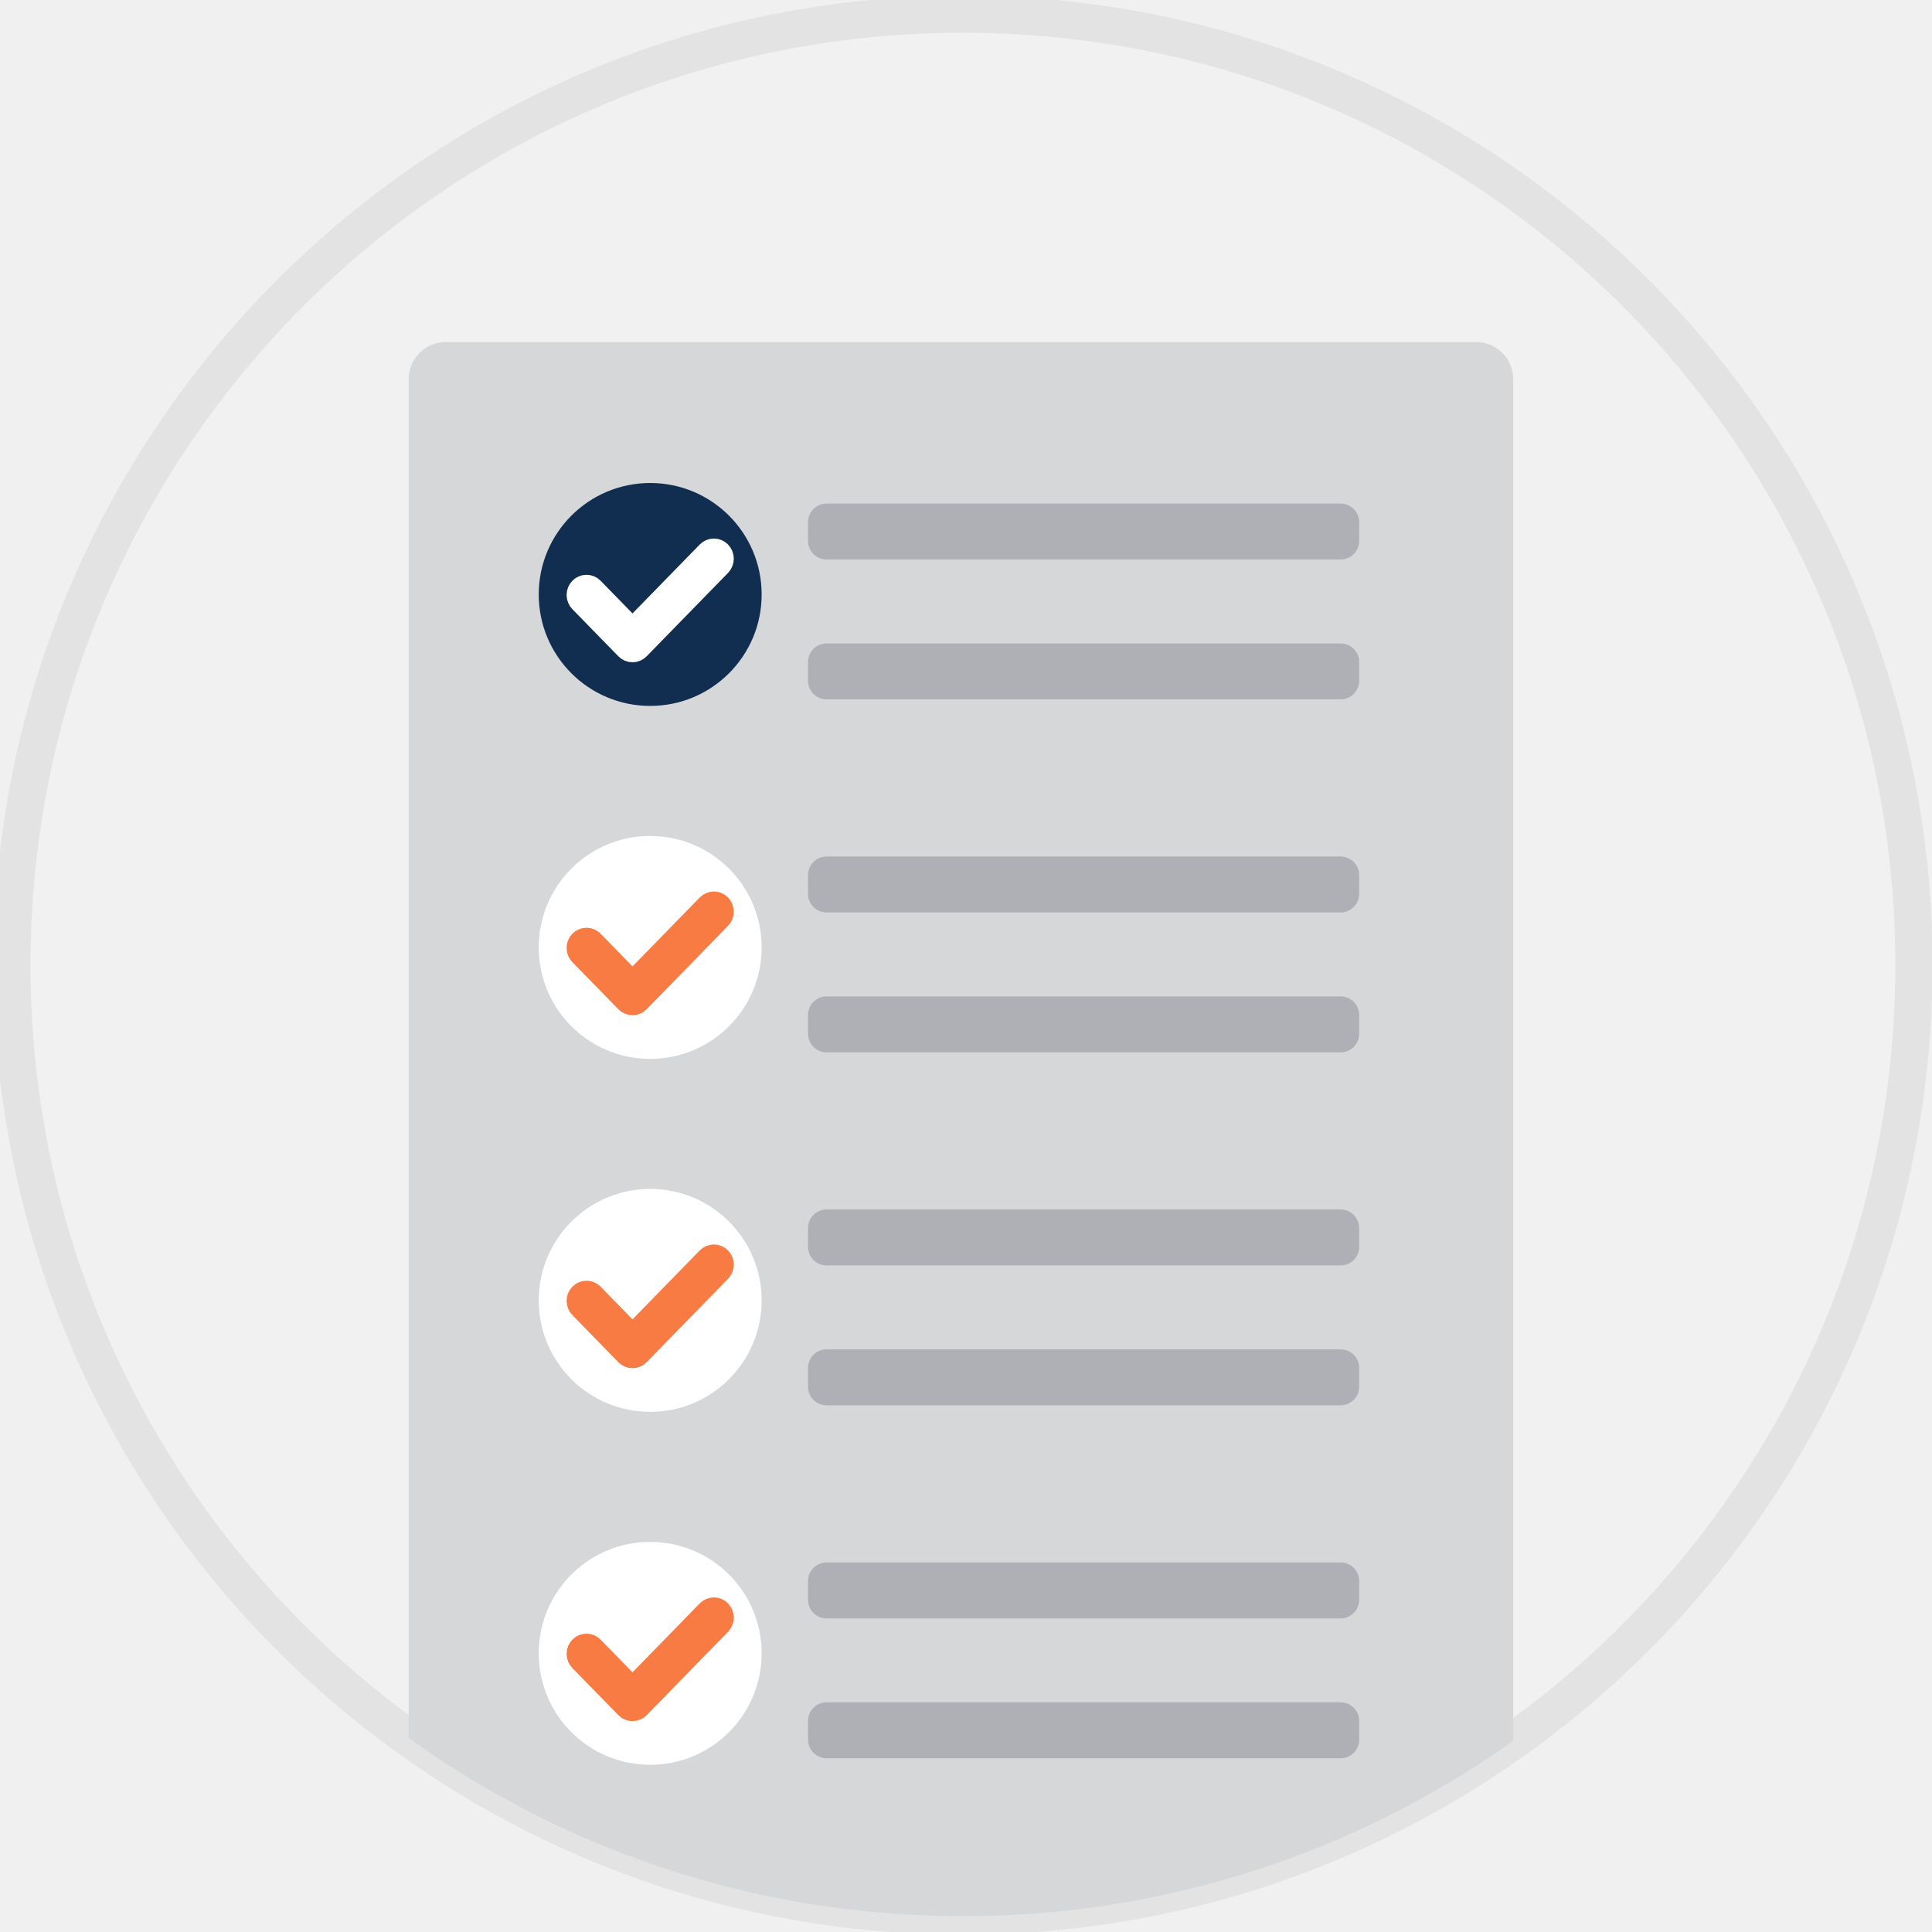
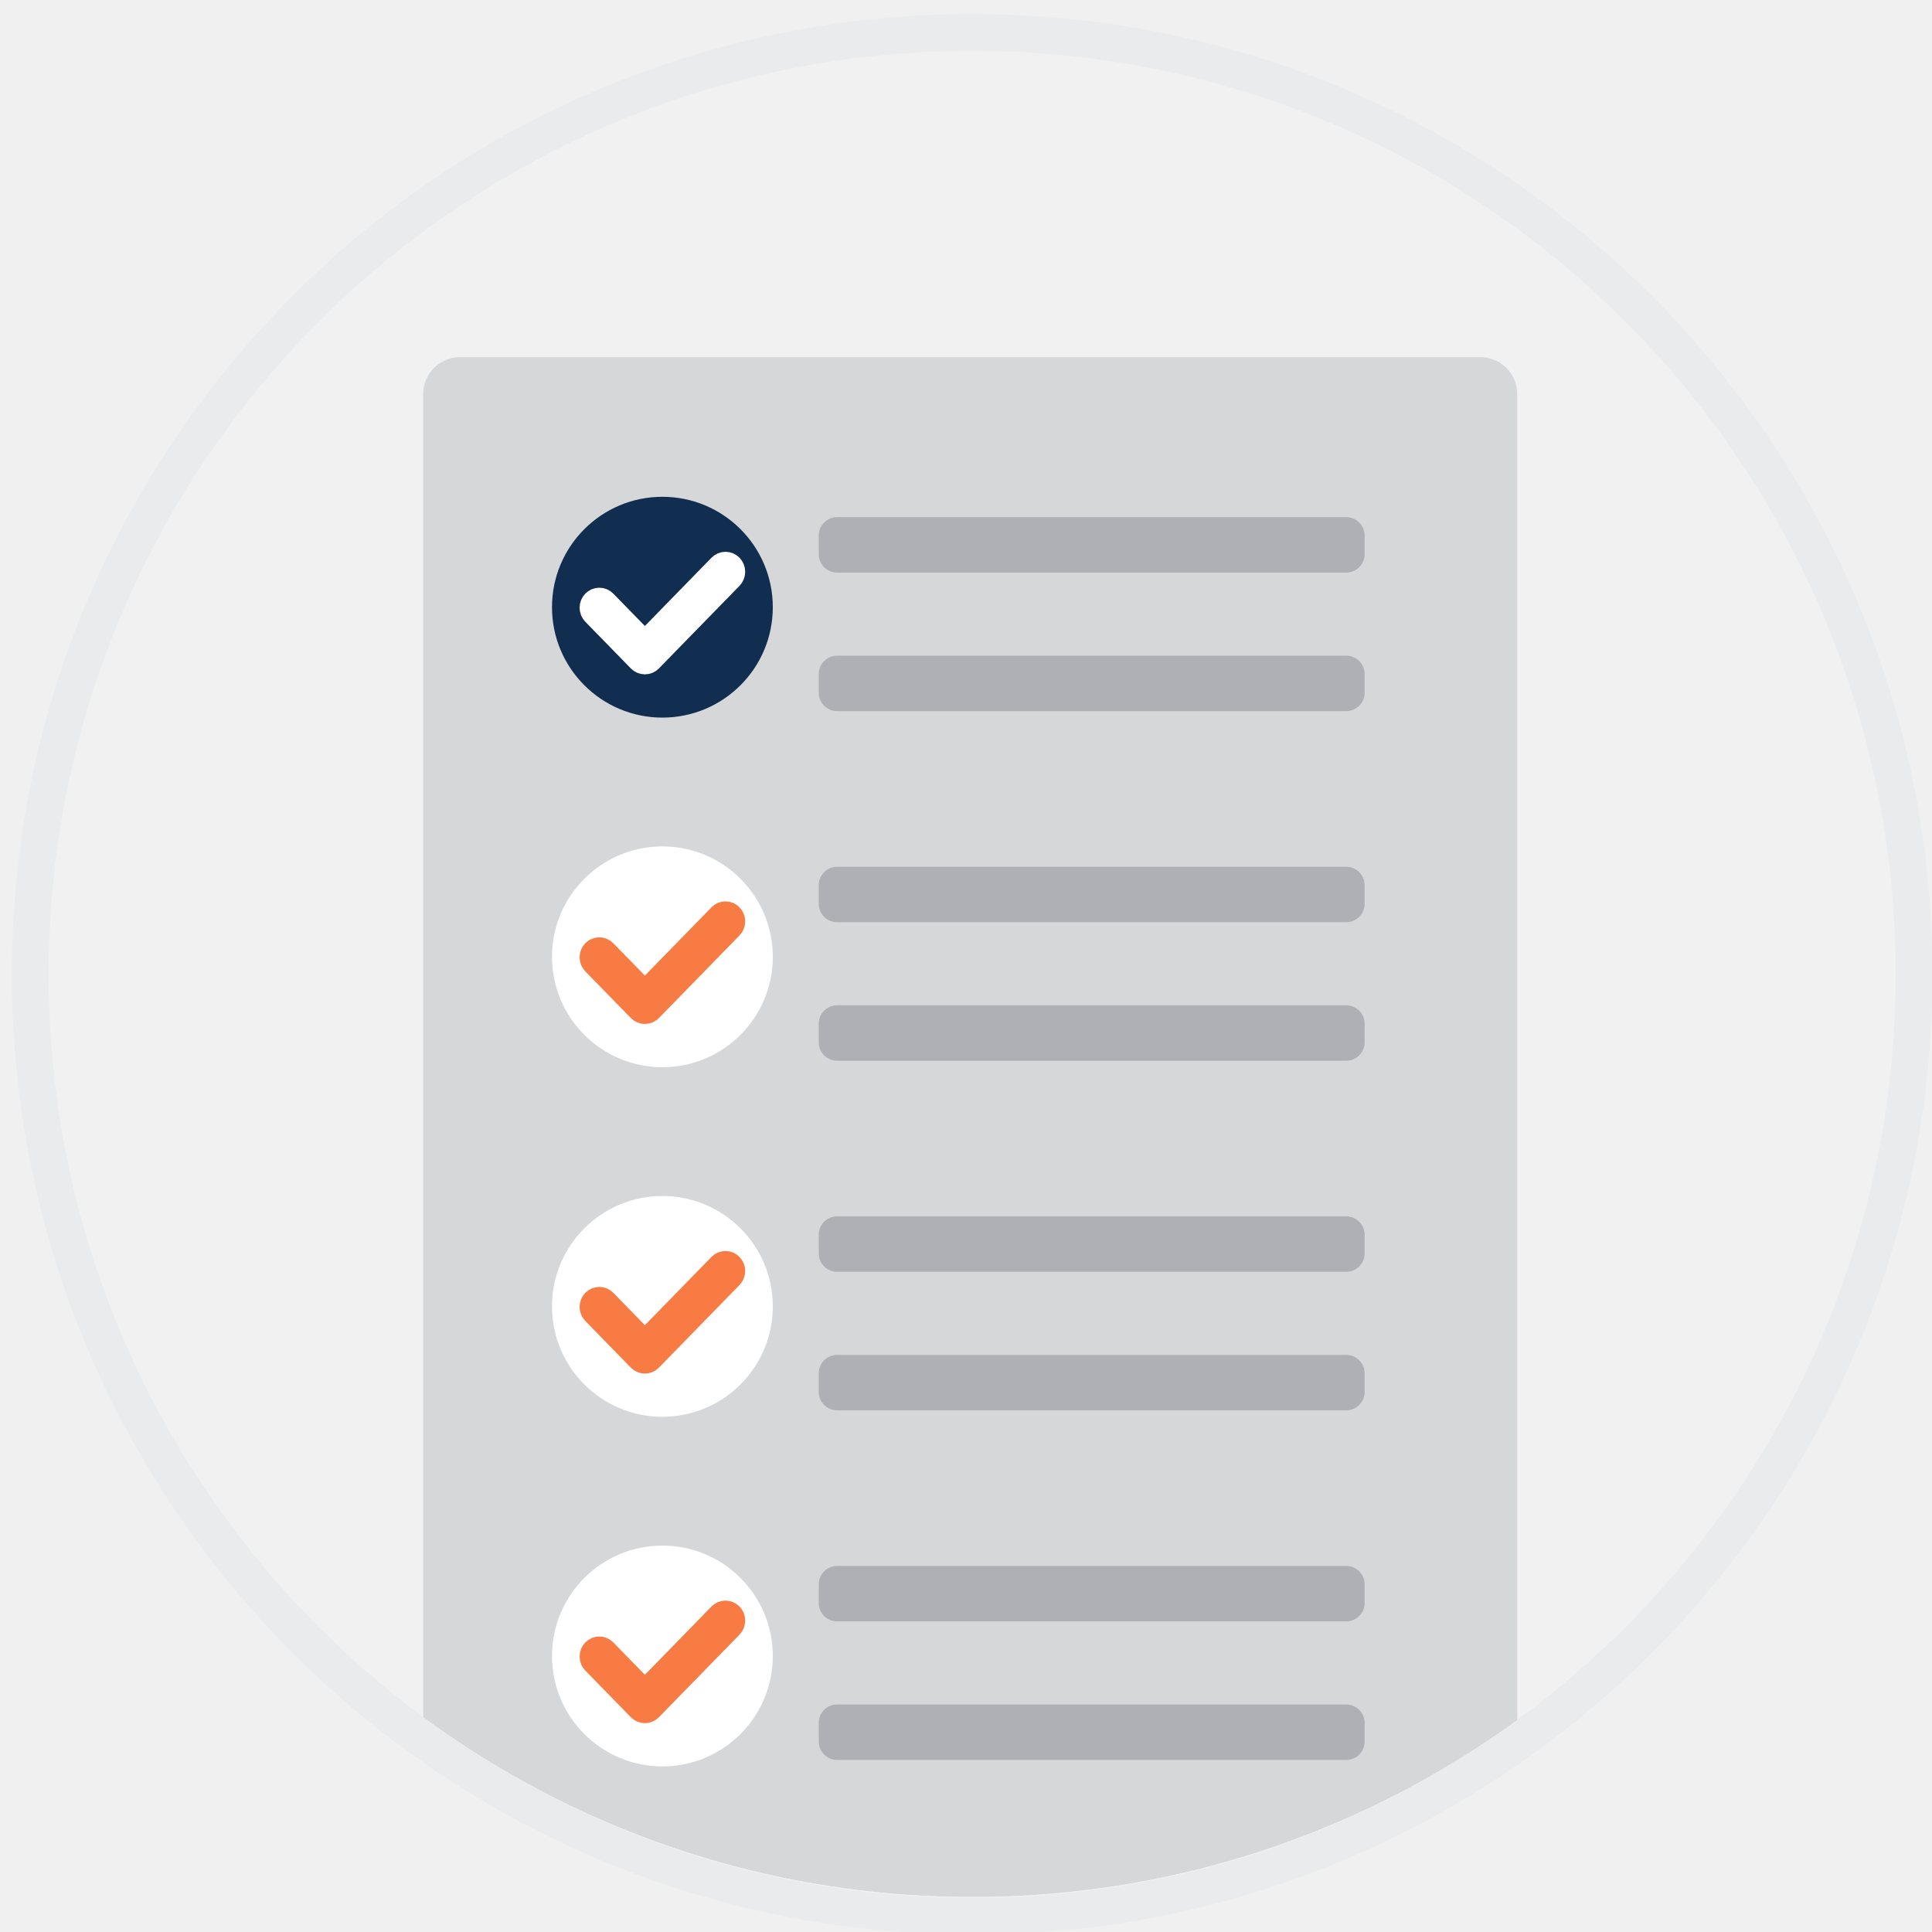
- <svg xmlns="http://www.w3.org/2000/svg" xmlns:xlink="http://www.w3.org/1999/xlink" width="104px" height="104px" viewBox="0 0 104 104" version="1.1">
+ <svg xmlns="http://www.w3.org/2000/svg" xmlns:xlink="http://www.w3.org/1999/xlink" width="104px" height="104px" viewBox="-1 -1 105 105" version="1.1">
  <defs>
    <ellipse id="path-1" cx="51.835" cy="51.955" rx="51.191" ry="51.191" />
+     <clipPath id="clip-border">
+       <ellipse id="path-x" cx="51.835" cy="51.5" rx="50.5" ry="50.6" />
+     </clipPath>
  </defs>
-   <g id="CMS-Pages" stroke="none" stroke-width="1" fill="none" fill-rule="evenodd">
+   <g id="CMS-Pages" stroke="none" stroke-width="1" fill="none" fill-rule="nonzero">
    <g id="Beta-Home-2-Copy-11" transform="translate(-340, -524)">
      <g id="i-complex--regreport" transform="translate(340, 524)">
        <mask id="mask-2" fill="white">
          <use xlink:href="#path-1" />
        </mask>
-         <use id="Mask" stroke="#D6D7D9" stroke-width="2" stroke-opacity="50%" fill="#F1F1F1" xlink:href="#path-1" />
-         <g id="Group-5" mask="url(#mask-2)">
+         <use id="Mask" stroke="#EAEBEC" stroke-width="2" stroke-opacity="100%" fill="#F1F1F1" xlink:href="#path-1" />
+         <g id="Group-5" mask="url(#mask-2)" clip-path="url(#clip-border)">
          <g transform="translate(22, 18)">
            <rect id="Rectangle-76-Copy-28" fill="#D6D7D9" x="0" y="0.411" width="59.456" height="90.589" rx="2" />
            <rect id="Rectangle-26" fill="#AEB0B5" x="21.496" y="9.107" width="29.669" height="3.012" rx="1" />
            <rect id="Rectangle-26-Copy" fill="#AEB0B5" x="21.496" y="16.636" width="29.669" height="3.012" rx="1" />
            <rect id="Rectangle-26-Copy-18" fill="#AEB0B5" x="21.496" y="28.107" width="29.669" height="3.012" rx="1" />
            <rect id="Rectangle-26-Copy-2" fill="#AEB0B5" x="21.496" y="35.636" width="29.669" height="3.012" rx="1" />
            <g id="Group-4" stroke-width="1" fill="none" transform="translate(7, 8)">
              <ellipse id="Oval-34-Copy-9" fill="#112E51" cx="6" cy="6" rx="6" ry="6" />
              <path d="M5.452,8.979 C5.348,9.085 5.206,9.15 5.048,9.15 C4.89,9.15 4.747,9.085 4.644,8.979 L2.167,6.441 C2.064,6.335 2,6.189 2,6.027 C2,5.704 2.256,5.441 2.571,5.441 C2.729,5.441 2.872,5.507 2.975,5.613 L5.048,7.737 L9.025,3.661 C9.128,3.555 9.271,3.489 9.429,3.489 C9.744,3.489 10,3.752 10,4.075 C10,4.237 9.936,4.383 9.833,4.489 L5.452,8.979 Z" id="Fill-3-Copy-3" stroke="#FFFFFF" fill="#FFFFFF" />
            </g>
            <g id="Group-4-Copy" stroke-width="1" fill="none" transform="translate(7, 27)">
              <ellipse id="Oval-34-Copy-9" fill="#FFFFFF" cx="6" cy="6" rx="6" ry="6" />
              <path d="M9.833,4.489 L9.833,4.489 L5.452,8.979 C5.348,9.085 5.206,9.15 5.048,9.15 C4.89,9.15 4.747,9.085 4.644,8.979 L2.167,6.441 C2.064,6.335 2,6.189 2,6.027 C2,5.704 2.256,5.441 2.571,5.441 C2.729,5.441 2.872,5.507 2.975,5.613 L5.048,7.737 L9.025,3.661 C9.128,3.555 9.271,3.489 9.429,3.489 C9.744,3.489 10,3.752 10,4.075 C10,4.237 9.936,4.383 9.833,4.489" id="Fill-3-Copy-3" stroke="#F77B42" fill="#F77B42" />
            </g>
            <rect id="Rectangle-26-Copy-19" fill="#AEB0B5" x="21.496" y="47.107" width="29.669" height="3.012" rx="1" />
            <rect id="Rectangle-26-Copy-3" fill="#AEB0B5" x="21.496" y="54.636" width="29.669" height="3.012" rx="1" />
            <g id="Group-4-Copy-2" stroke-width="1" fill="none" transform="translate(7, 46)">
              <ellipse id="Oval-34-Copy-9" fill="#FFFFFF" cx="6" cy="6" rx="6" ry="6" />
              <path d="M9.833,4.489 L9.833,4.489 L5.452,8.979 C5.348,9.085 5.206,9.15 5.048,9.15 C4.89,9.15 4.747,9.085 4.644,8.979 L2.167,6.441 C2.064,6.335 2,6.189 2,6.027 C2,5.704 2.256,5.441 2.571,5.441 C2.729,5.441 2.872,5.507 2.975,5.613 L5.048,7.737 L9.025,3.661 C9.128,3.555 9.271,3.489 9.429,3.489 C9.744,3.489 10,3.752 10,4.075 C10,4.237 9.936,4.383 9.833,4.489" id="Fill-3-Copy-3" stroke="#F77B42" fill="#F77B42" />
            </g>
            <rect id="Rectangle-26-Copy-20" fill="#AEB0B5" x="21.496" y="66.107" width="29.669" height="3.012" rx="1" />
            <rect id="Rectangle-26-Copy-4" fill="#AEB0B5" x="21.496" y="73.636" width="29.669" height="3.012" rx="1" />
            <g id="Group-4-Copy-3" stroke-width="1" fill="none" transform="translate(7, 65)">
              <ellipse id="Oval-34-Copy-9" fill="#FFFFFF" cx="6" cy="6" rx="6" ry="6" />
              <path d="M9.833,4.489 L9.833,4.489 L5.452,8.979 C5.348,9.085 5.206,9.15 5.048,9.15 C4.89,9.15 4.747,9.085 4.644,8.979 L2.167,6.441 C2.064,6.335 2,6.189 2,6.027 C2,5.704 2.256,5.441 2.571,5.441 C2.729,5.441 2.872,5.507 2.975,5.613 L5.048,7.737 L9.025,3.661 C9.128,3.555 9.271,3.489 9.429,3.489 C9.744,3.489 10,3.752 10,4.075 C10,4.237 9.936,4.383 9.833,4.489" id="Fill-3-Copy-3" stroke="#F77B42" fill="#F77B42" />
            </g>
          </g>
        </g>
      </g>
    </g>
  </g>
</svg>
